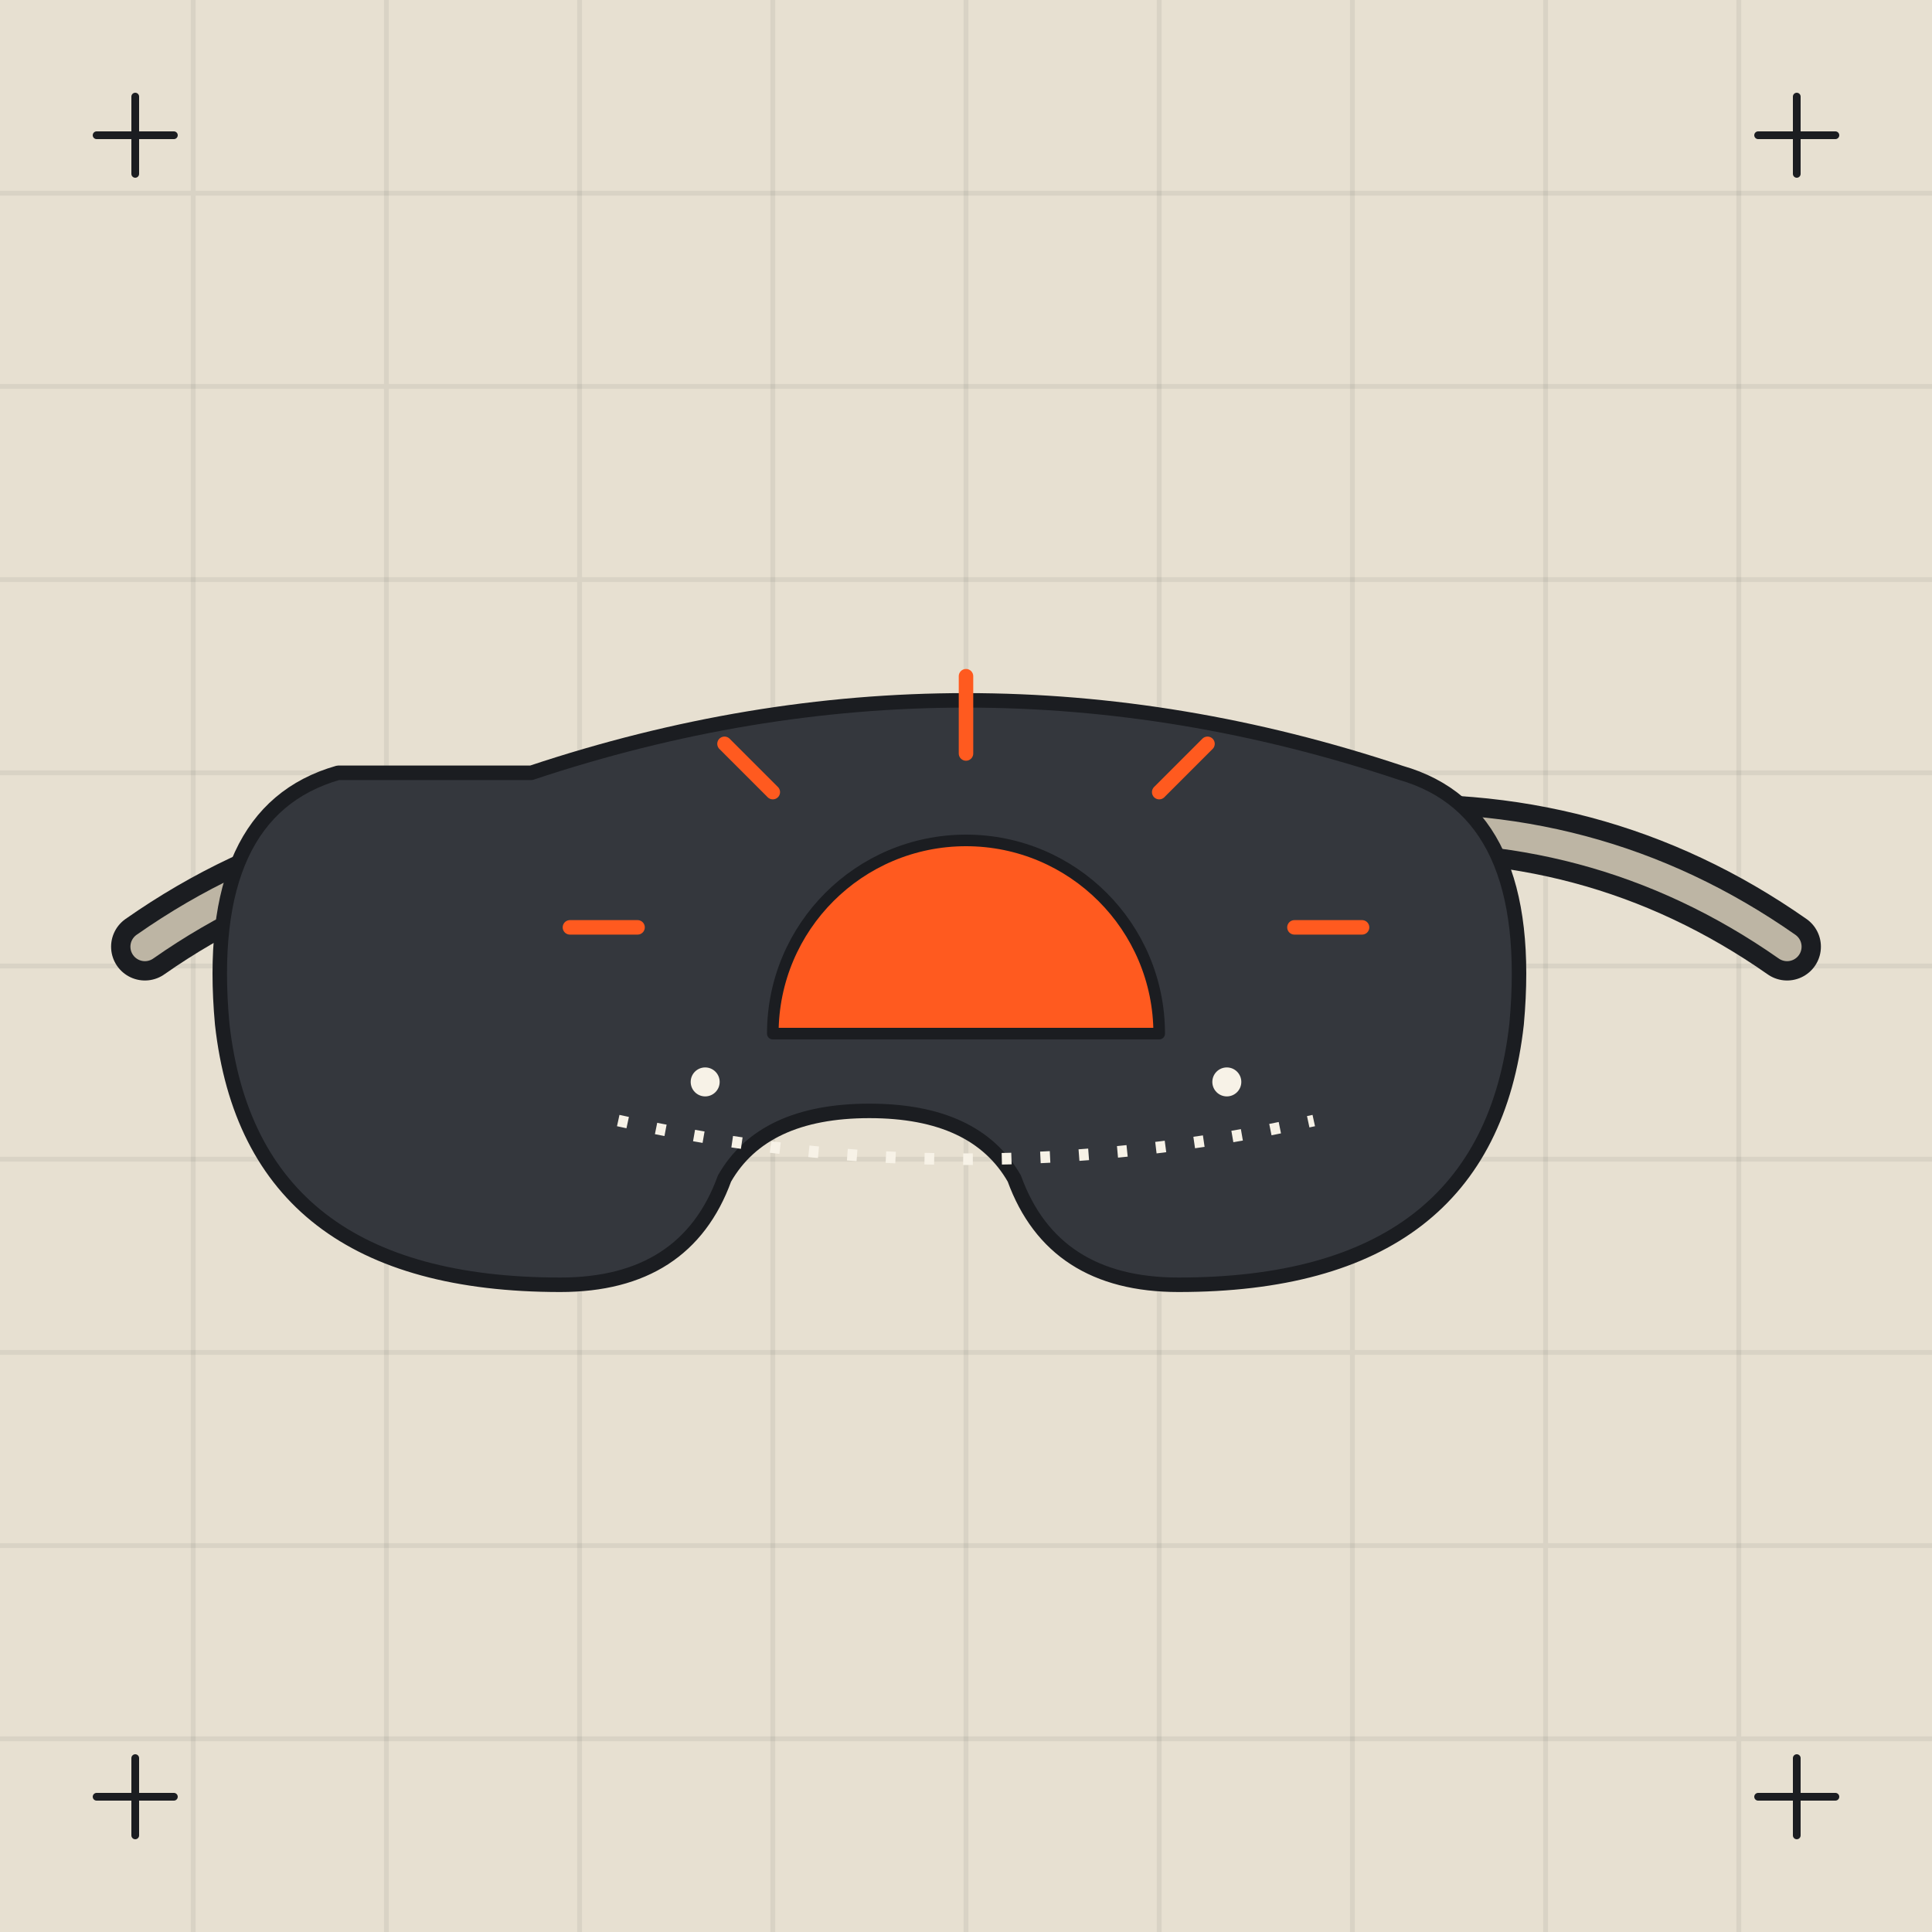
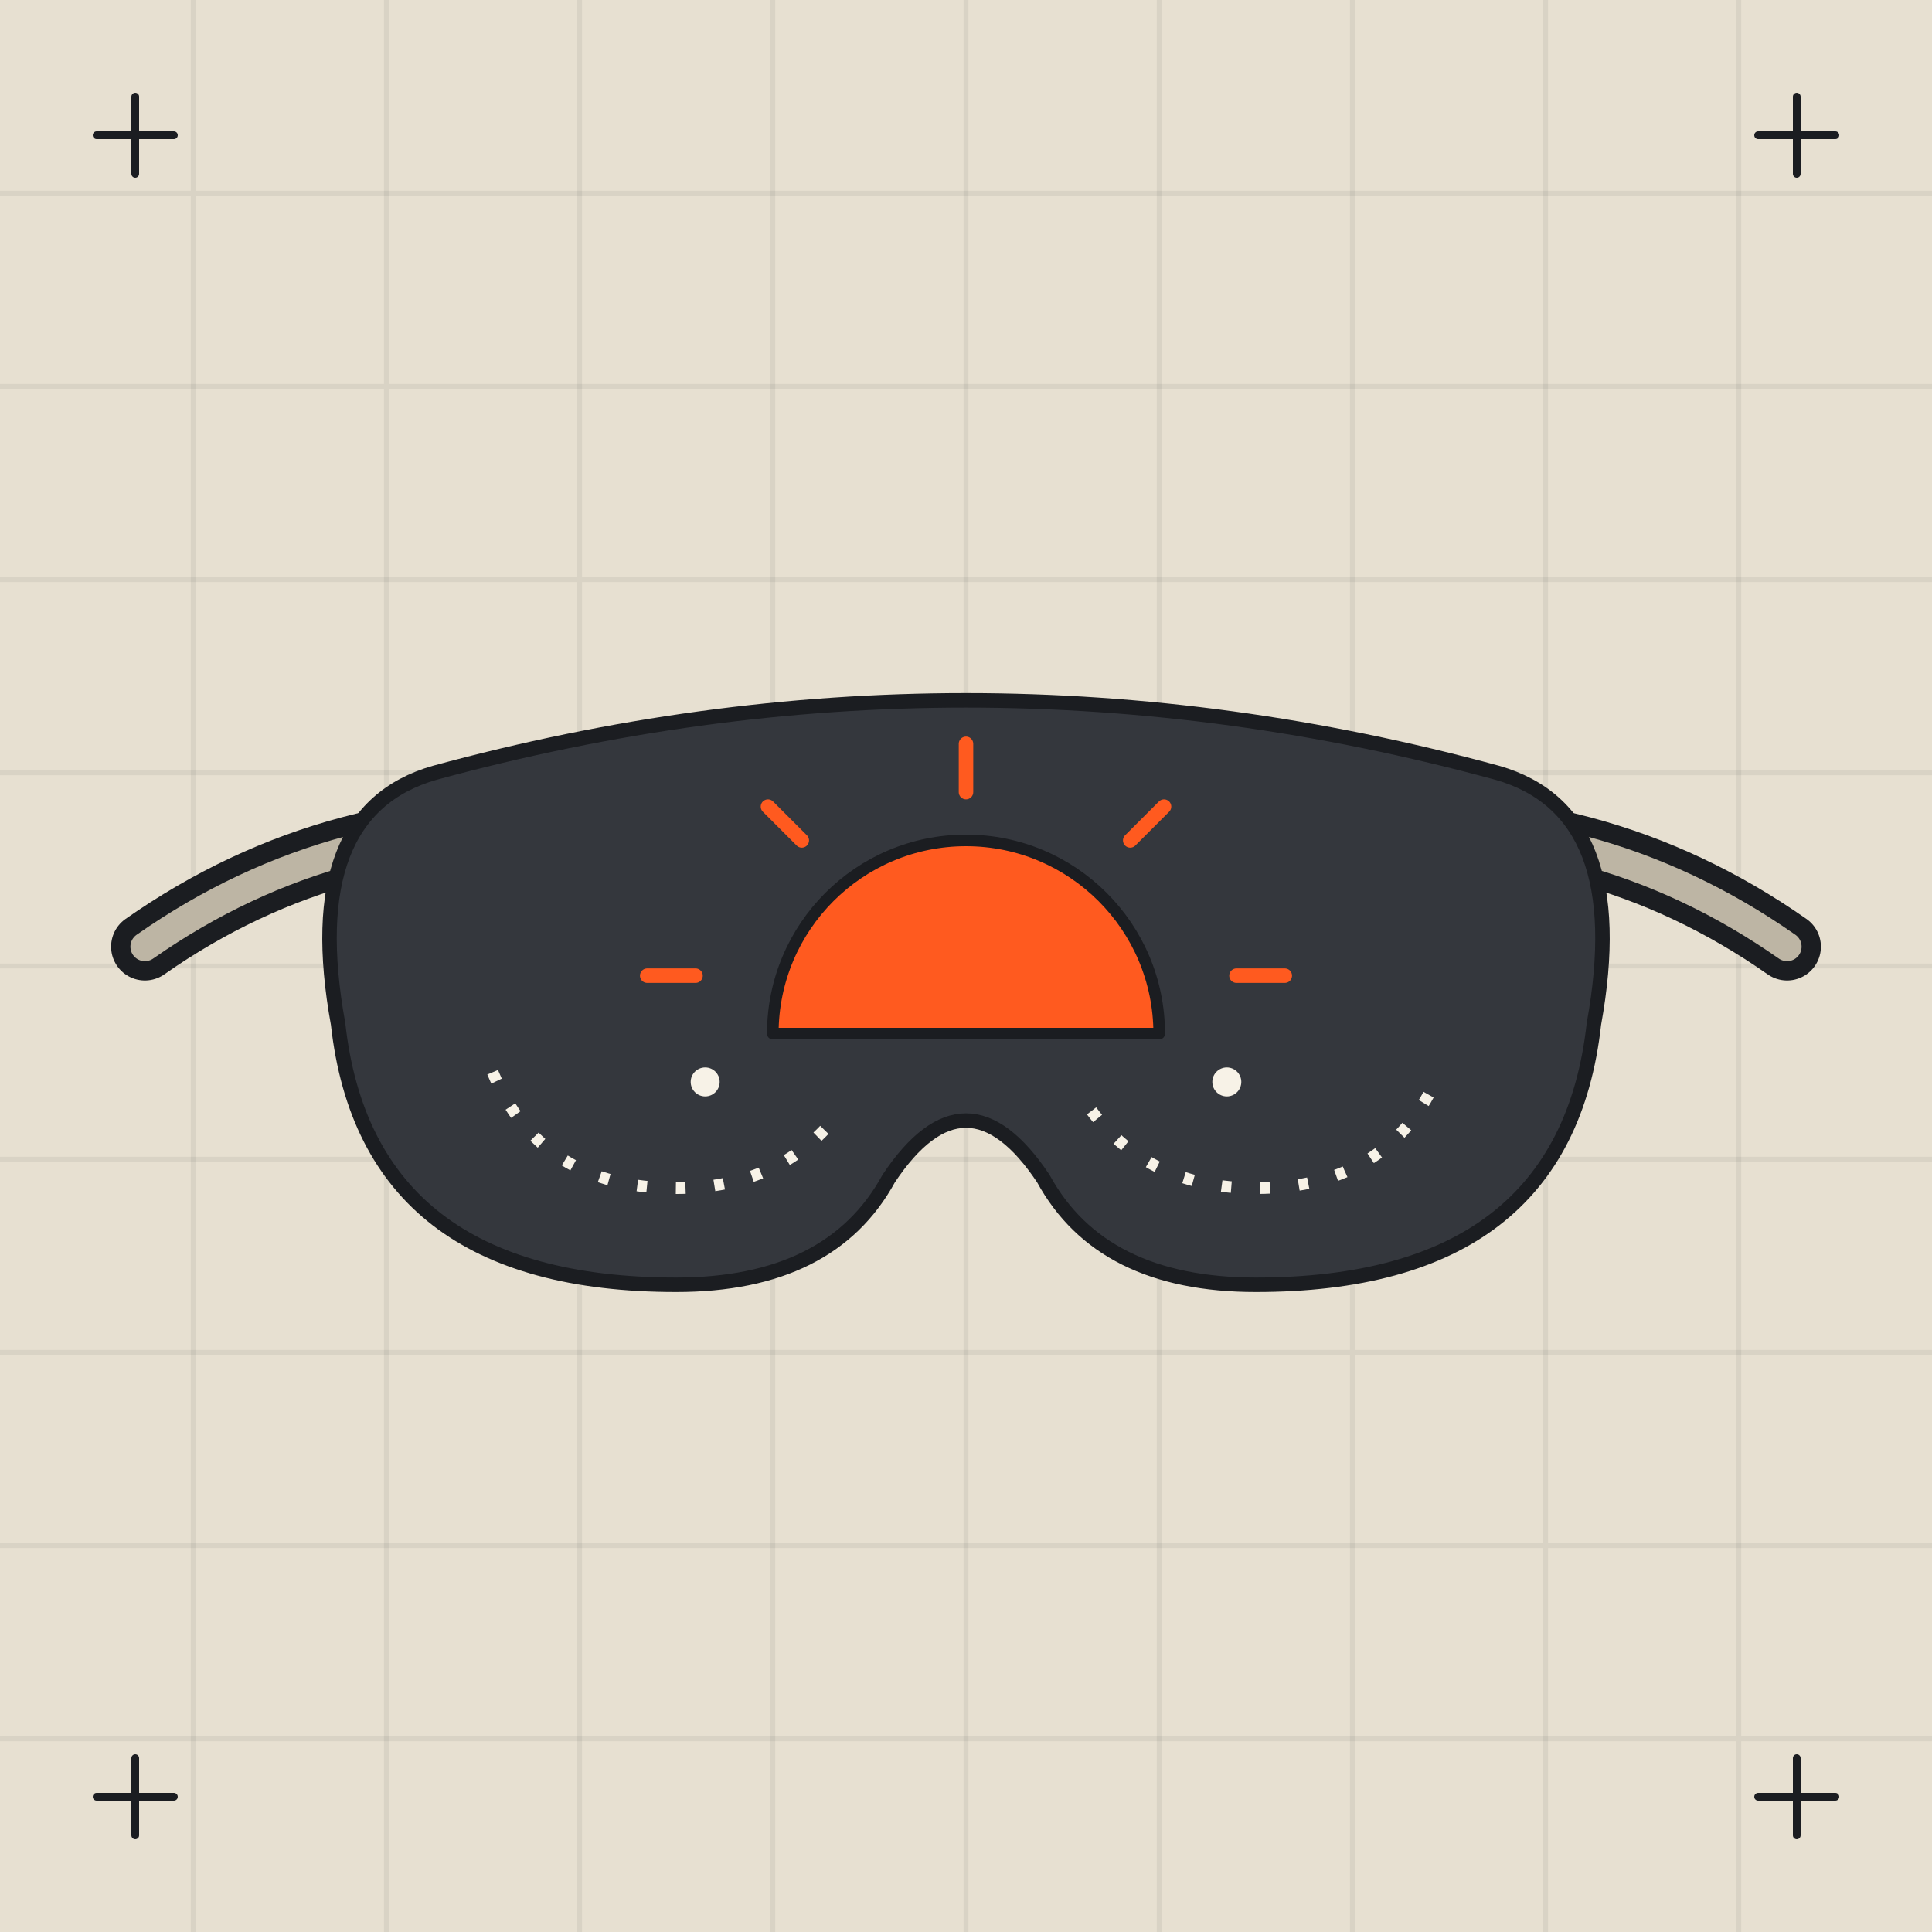
<svg xmlns="http://www.w3.org/2000/svg" viewBox="0 0 400 400" width="400" height="400" role="img">
  <rect width="400" height="400" fill="#e7e0d1" />
  <g stroke="#1b1d21" stroke-opacity=".07" stroke-width="1" fill="none">
    <path d="M40 0V400M0 40H400" />
    <path d="M80 0V400M0 80H400" />
    <path d="M120 0V400M0 120H400" />
    <path d="M160 0V400M0 160H400" />
    <path d="M200 0V400M0 200H400" />
    <path d="M240 0V400M0 240H400" />
    <path d="M280 0V400M0 280H400" />
    <path d="M320 0V400M0 320H400" />
    <path d="M360 0V400M0 360H400" />
  </g>
  <path d="M20 28H36M28 20V36" stroke="#1b1d21" stroke-width="1.6" stroke-linecap="round" fill="none" />
  <path d="M364 28H380M372 20V36" stroke="#1b1d21" stroke-width="1.6" stroke-linecap="round" fill="none" />
  <path d="M20 372H36M28 364V380" stroke="#1b1d21" stroke-width="1.6" stroke-linecap="round" fill="none" />
  <path d="M364 372H380M372 364V380" stroke="#1b1d21" stroke-width="1.6" stroke-linecap="round" fill="none" />
  <path d="M30 196q40-28 90-24" fill="none" stroke="#1b1d21" stroke-linejoin="round" stroke-linecap="round" stroke-width="14" />
  <path d="M370 196q-40-28-90-24" fill="none" stroke="#1b1d21" stroke-linejoin="round" stroke-linecap="round" stroke-width="14" />
  <path d="M30 196q40-28 90-24M370 196q-40-28-90-24" fill="none" stroke="#bdb5a4" stroke-width="6" stroke-linecap="round" />
-   <path d="M110 160q90-30 180 0 28 8 24 52-6 54-70 54-26 0-34-22-8-14-30-14t-30 14q-8 22-34 22-64 0-70-54-4-44 24-52z" fill="#34373d" stroke="#1b1d21" stroke-width="3" stroke-linejoin="round" stroke-linecap="round" />
-   <path d="M128 232q72 16 144 0" fill="none" stroke="#f7f2e7" stroke-width="2.4" stroke-dasharray="2 6" />
+   <path d="M90 160Q200 130 310 160Q338 168 330 212Q324 266 260 266Q228 266 216 244Q200 220 184 244Q172 266 140 266Q76 266 70 212Q62 168 90 160Z" fill="#34373d" stroke="#1b1d21" stroke-width="3" stroke-linejoin="round" stroke-linecap="round" />
+   <path d="M102 222Q112 246 140 246Q162 246 174 230M226 230Q238 246 260 246Q288 246 298 222" fill="none" stroke="#f7f2e7" stroke-width="2.4" stroke-dasharray="2 6" />
  <path d="M160 214a40 40 0 0 1 80 0z" fill="#ff5a1f" stroke="#1b1d21" stroke-linejoin="round" stroke-linecap="round" stroke-width="2.4" />
  <g stroke-linecap="round" fill="none" stroke="#ff5a1f" stroke-width="3">
-     <path d="M200 156v-16M160 164l-10-10M240 164l10-10M132 192h-14M268 192h14" />
+     <path d="M200 164v-10M166 174l-7-7M234 174l7-7M144 202h-10M256 202h10" />
  </g>
  <circle cx="146" cy="224" r="3" fill="#f7f2e7" />
  <circle cx="254" cy="224" r="3" fill="#f7f2e7" />
</svg>
